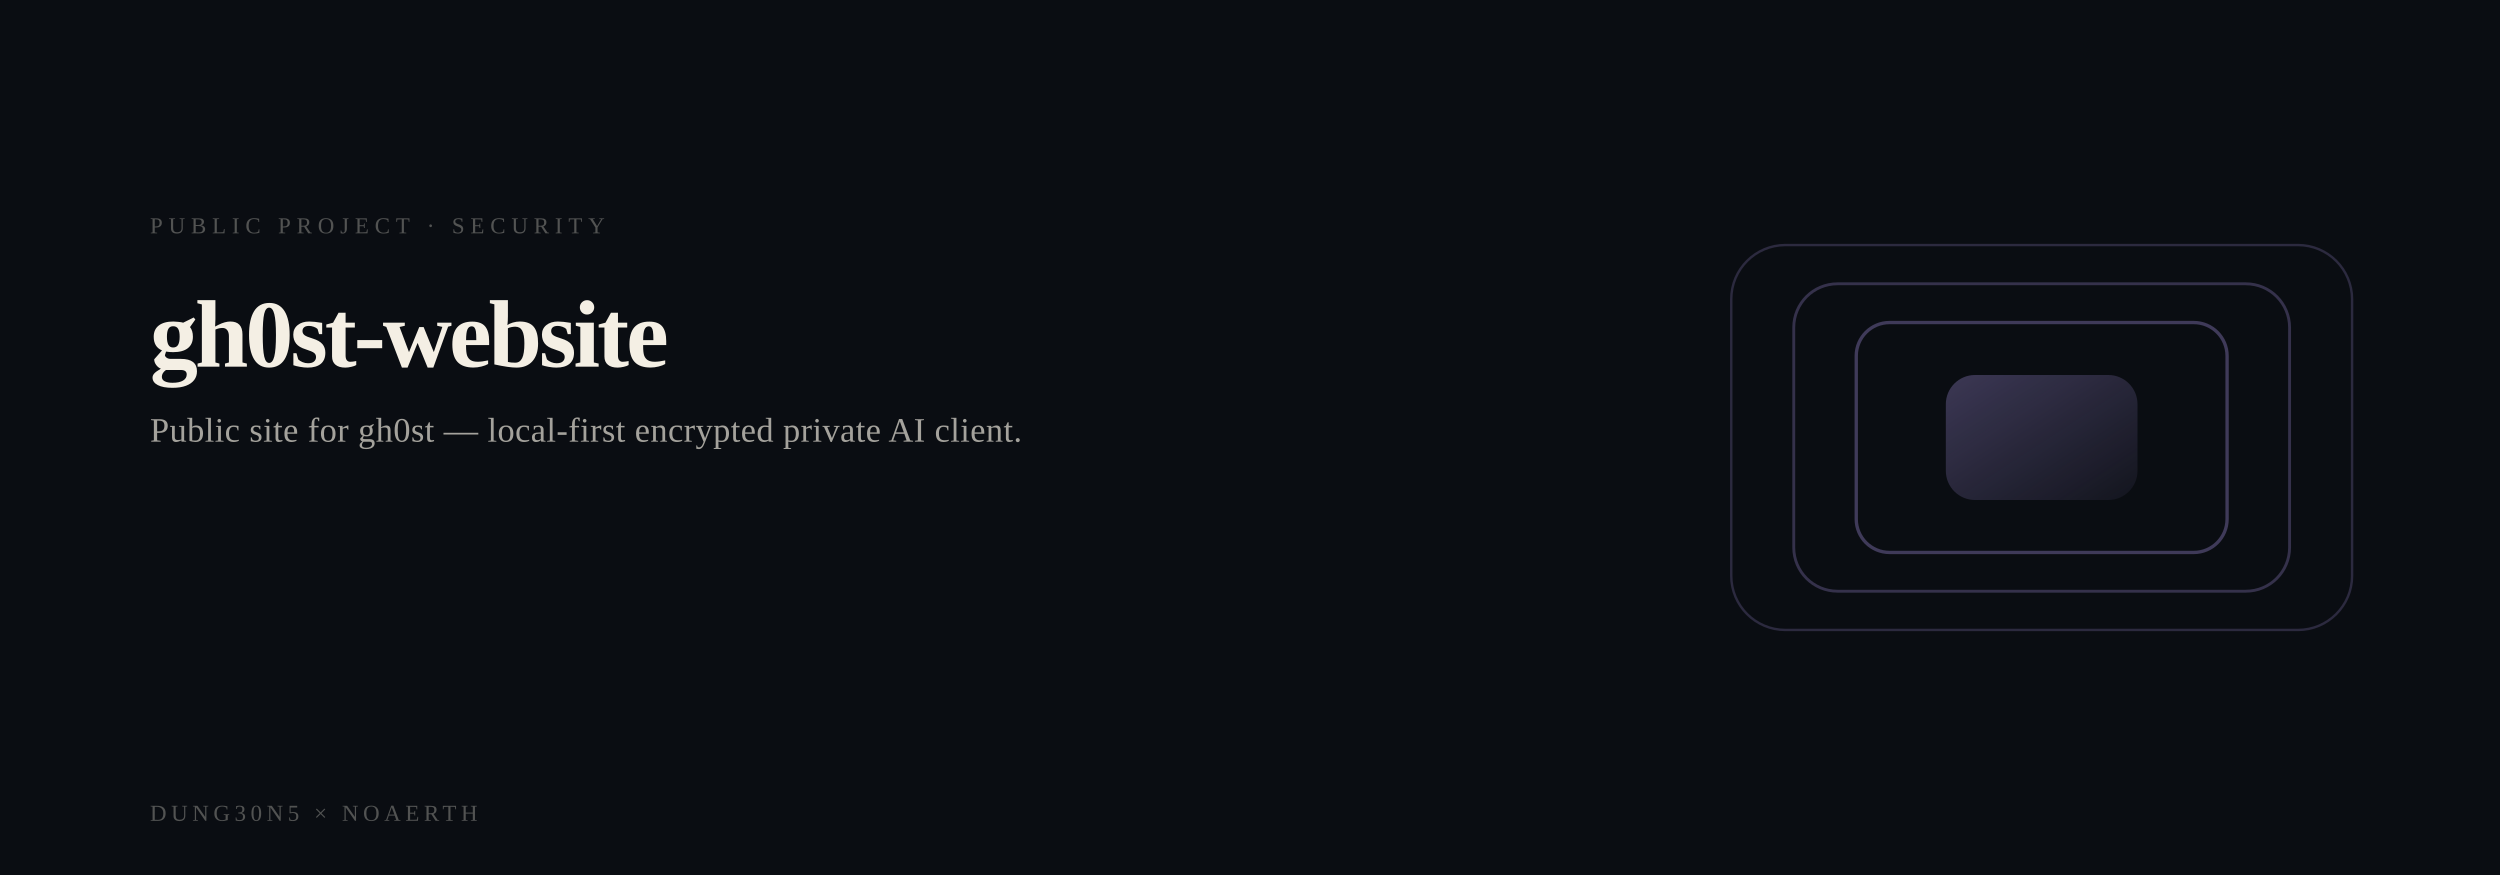
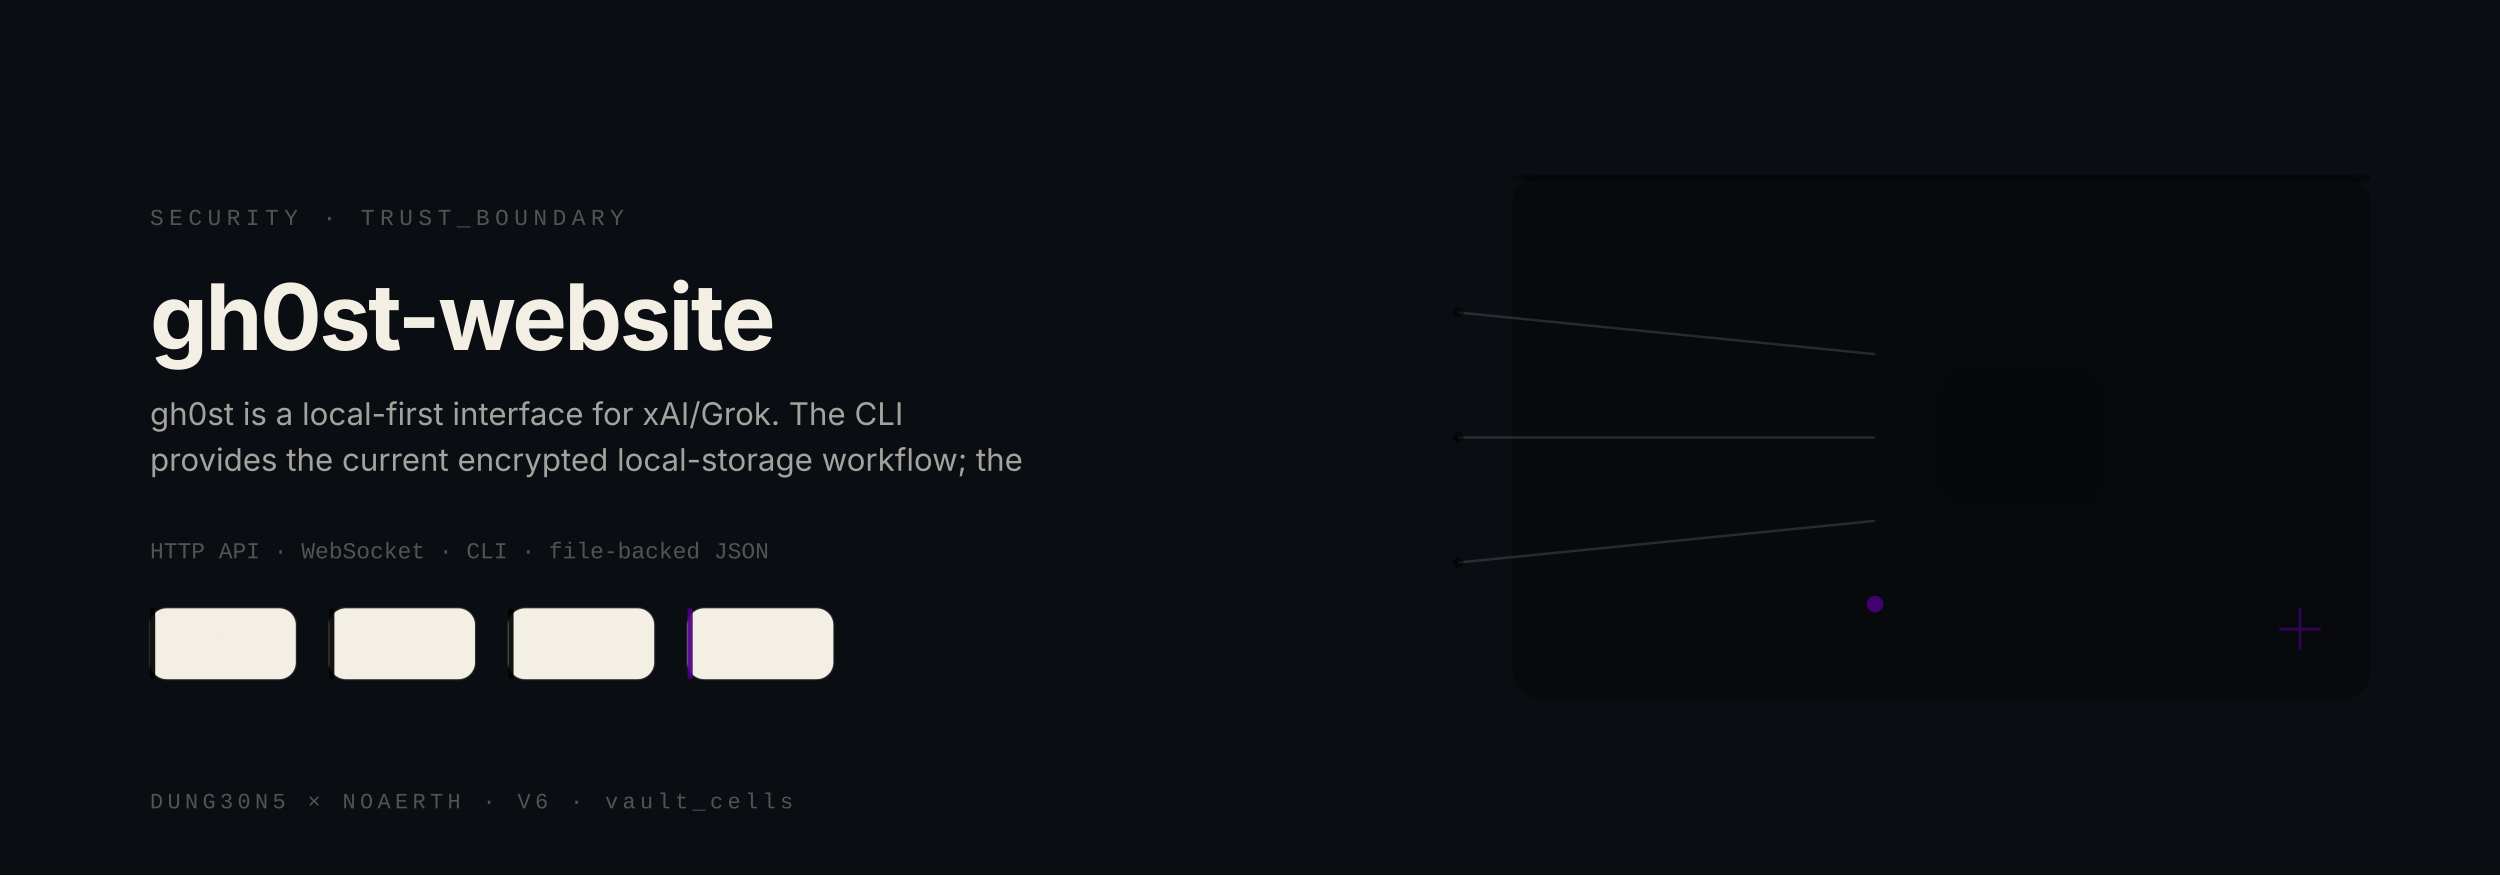
- <svg xmlns="http://www.w3.org/2000/svg" viewBox="0 0 1200 420" width="1200" height="420" role="img" aria-label="gh0st-website: closed concentric containment around a protected core. Motion depicts threat approaches a boundary, the boundary reacts, the path closes.">
-   <defs>
-     <linearGradient id="hero-gh0st-website-dark-a" x1="0" y1="0" x2="1" y2="1">
-       <stop offset="0" stop-color="#9d8bd6" stop-opacity="0.85" />
-       <stop offset="1" stop-color="#9d8bd6" stop-opacity="0.15" />
-     </linearGradient>
-   </defs>
+ <svg xmlns="http://www.w3.org/2000/svg" viewBox="0 0 1200 420" width="1200" height="420" role="img" aria-label="gh0st-website: traffic reaches a boundary; the boundary admits some and holds the rest">
  <rect width="1200" height="420" fill="#0a0d12" />
-   <rect x="891" y="154.82" width="178" height="110.36" rx="16" fill="none" stroke="#9d8bd6" stroke-width="1.60" opacity="0.36" />
-   <rect x="861" y="136.22" width="238" height="147.56" rx="21" fill="none" stroke="#9d8bd6" stroke-width="1.38" opacity="0.29" />
-   <rect x="831" y="117.62" width="298" height="184.76" rx="26" fill="none" stroke="#9d8bd6" stroke-width="1.16" opacity="0.23" />
-   <rect x="934" y="180" width="92" height="60" rx="14" fill="url(#hero-gh0st-website-dark-a)" opacity="0.40" />
-   <text x="72" y="112" fill="#f4efe44f" font-size="11" letter-spacing="2.8">PUBLIC PROJECT · SECURITY</text>
-   <text x="72" y="176" fill="#f4efe4" font-size="46" font-weight="660" letter-spacing="-1.4">gh0st-website</text>
-   <text x="72" y="212" fill="#f4efe4a8" font-size="16.5" letter-spacing="0.2">Public site for gh0st — local-first encrypted private AI client.</text>
-   <rect x="72" y="266" width="106" height="40" rx="9" fill="#f4efe4" fill-opacity="0.05" stroke="#f4efe424" stroke-width="1.1" opacity="0">
-     <animate attributeName="opacity" from="0" to="1" dur="0.5s" begin="0.50s" fill="freeze" />
-   </rect>
-   <rect x="72" y="266" width="2.5" height="40" rx="1.2" fill="#9d8bd6" opacity="0">
-     <animate attributeName="opacity" from="0" to="0.9" dur="0.5s" begin="0.50s" fill="freeze" />
-   </rect>
-   <text x="125" y="291" fill="#f4efe4" font-size="11.5" text-anchor="middle" font-family="ui-monospace,SFMono-Regular,Menlo,monospace" opacity="0">approach<animate attributeName="opacity" from="0" to="1" dur="0.5s" begin="0.65s" fill="freeze" />
-   </text>
-   <rect x="194" y="266" width="106" height="40" rx="9" fill="#f4efe4" fill-opacity="0.05" stroke="#f4efe424" stroke-width="1.1" opacity="0">
-     <animate attributeName="opacity" from="0" to="1" dur="0.5s" begin="1.00s" fill="freeze" />
-   </rect>
-   <rect x="194" y="266" width="2.5" height="40" rx="1.2" fill="#9d8bd6" opacity="0">
-     <animate attributeName="opacity" from="0" to="0.9" dur="0.5s" begin="1.00s" fill="freeze" />
-   </rect>
-   <text x="247" y="291" fill="#f4efe4" font-size="11.5" text-anchor="middle" font-family="ui-monospace,SFMono-Regular,Menlo,monospace" opacity="0">detect<animate attributeName="opacity" from="0" to="1" dur="0.5s" begin="1.15s" fill="freeze" />
-   </text>
-   <rect x="316" y="266" width="106" height="40" rx="9" fill="#f4efe4" fill-opacity="0.05" stroke="#f4efe424" stroke-width="1.1" opacity="0">
-     <animate attributeName="opacity" from="0" to="1" dur="0.5s" begin="1.50s" fill="freeze" />
-   </rect>
-   <rect x="316" y="266" width="2.5" height="40" rx="1.2" fill="#9d8bd6" opacity="0">
-     <animate attributeName="opacity" from="0" to="0.9" dur="0.5s" begin="1.50s" fill="freeze" />
-   </rect>
-   <text x="369" y="291" fill="#f4efe4" font-size="11.5" text-anchor="middle" font-family="ui-monospace,SFMono-Regular,Menlo,monospace" opacity="0">contain<animate attributeName="opacity" from="0" to="1" dur="0.5s" begin="1.65s" fill="freeze" />
-   </text>
-   <rect x="438" y="266" width="106" height="40" rx="9" fill="#f4efe4" fill-opacity="0.05" stroke="#f4efe424" stroke-width="1.1" opacity="0">
-     <animate attributeName="opacity" from="0" to="1" dur="0.5s" begin="2.00s" fill="freeze" />
-   </rect>
-   <rect x="438" y="266" width="2.5" height="40" rx="1.2" fill="#e0796b" opacity="0">
-     <animate attributeName="opacity" from="0" to="0.9" dur="0.5s" begin="2.00s" fill="freeze" />
-   </rect>
-   <text x="491" y="291" fill="#f4efe4" font-size="11.5" text-anchor="middle" font-family="ui-monospace,SFMono-Regular,Menlo,monospace" opacity="0">close<animate attributeName="opacity" from="0" to="1" dur="0.5s" begin="2.15s" fill="freeze" />
-   </text>
-   <text x="72" y="394" fill="#f4efe44f" font-size="11" letter-spacing="2.2">DUNG30N5 × NOAERTH</text>
+   <text x="72" y="108" font-family="ui-monospace, SFMono-Regular, Menlo, Monaco, Consolas, 'Liberation Mono', monospace" font-size="11" letter-spacing="2.6" fill="#f4efe44f">SECURITY · TRUST_BOUNDARY</text>
+   <text x="72" y="168" font-family="-apple-system, BlinkMacSystemFont, 'Segoe UI', Inter, Helvetica, Arial, sans-serif" font-size="44" font-weight="660" letter-spacing="-1.2" fill="#f4efe4">gh0st-website</text>
+   <text x="72" y="204" font-family="-apple-system, BlinkMacSystemFont, 'Segoe UI', Inter, Helvetica, Arial, sans-serif" font-size="15" fill="#f4efe4a8">gh0st is a local-first interface for xAI/Grok. The CLI</text>
+   <text x="72" y="226" font-family="-apple-system, BlinkMacSystemFont, 'Segoe UI', Inter, Helvetica, Arial, sans-serif" font-size="15" fill="#f4efe4a8">provides the current encrypted local-storage workflow; the</text>
+   <text x="72" y="268" font-family="ui-monospace, SFMono-Regular, Menlo, Monaco, Consolas, 'Liberation Mono', monospace" font-size="11" fill="#f4efe44f">HTTP API · WebSocket · CLI · file-backed JSON</text>
+   <rect x="72.0" y="292.0" width="70.0" height="34.0" rx="8" fill="#f4efe4" stroke="#f4efe424" stroke-width="1.1" />
+   <rect x="72.0" y="292.0" width="2.5" height="34.0" rx="1.2" fill="amber" opacity="0.92" />
+   <text x="107.0" y="314" font-family="ui-monospace, SFMono-Regular, Menlo, Monaco, Consolas, 'Liberation Mono', monospace" font-size="11" fill="#f4efe4" fill-opacity="0.82" text-anchor="middle">files</text>
+   <rect x="158.0" y="292.0" width="70.0" height="34.0" rx="8" fill="#f4efe4" stroke="#f4efe424" stroke-width="1.1" />
+   <rect x="158.0" y="292.0" width="2.5" height="34.0" rx="1.2" fill="amber" opacity="0.92" />
+   <text x="193.0" y="314" font-family="ui-monospace, SFMono-Regular, Menlo, Monaco, Consolas, 'Liberation Mono', monospace" font-size="11" fill="#f4efe4" fill-opacity="0.82" text-anchor="middle">security</text>
+   <rect x="244.0" y="292.0" width="70.0" height="34.0" rx="8" fill="#f4efe4" stroke="#f4efe424" stroke-width="1.1" />
+   <rect x="244.0" y="292.0" width="2.5" height="34.0" rx="1.2" fill="amber" opacity="0.92" />
+   <text x="279.0" y="314" font-family="ui-monospace, SFMono-Regular, Menlo, Monaco, Consolas, 'Liberation Mono', monospace" font-size="11" fill="#f4efe4" fill-opacity="0.82" text-anchor="middle">xai</text>
+   <rect x="330.0" y="292.0" width="70.0" height="34.0" rx="8" fill="#f4efe4" stroke="#f4efe424" stroke-width="1.1" />
+   <rect x="330.0" y="292.0" width="2.5" height="34.0" rx="1.2" fill="indigo" opacity="0.92" />
+   <text x="365.0" y="314" font-family="ui-monospace, SFMono-Regular, Menlo, Monaco, Consolas, 'Liberation Mono', monospace" font-size="11" fill="#f4efe4" fill-opacity="0.82" text-anchor="middle">storage</text>
+   <rect x="726.0" y="84.0" width="412.0" height="252.0" rx="14" fill="amber" fill-opacity="0.34" />
+   <line x1="740.0" y1="85.0" x2="1124.0" y2="85.0" stroke="amber" stroke-width="1.6" opacity="0.4" />
+   <rect x="726.0" y="84.0" width="412.0" height="252.0" rx="18" fill="none" stroke="amber" stroke-width="1.2" opacity="0.34" />
+   <rect x="748.0" y="99.4" width="368.0" height="221.2" rx="14" fill="none" stroke="amber" stroke-width="1.2" opacity="0.25" />
+   <rect x="770.0" y="114.8" width="324.0" height="190.4" rx="10" fill="none" stroke="amber" stroke-width="1.2" opacity="0.16" />
+   <rect x="726.0" y="84.0" width="412.0" height="3" rx="1.5" fill="amber" opacity="0.35" />
+   <path d="M1094.0 302.0 h20 M1104.0 292.0 v20" stroke="indigo" stroke-width="1.4" opacity="0.6" />
+   <rect x="820" y="96" width="300" height="228" rx="20" fill="none" stroke="amber" stroke-width="1.6" opacity="0.42" />
+   <circle cx="970.0" cy="210.0" r="74.0" fill="none" stroke="amber" stroke-width="1.1" opacity="0.28" />
+   <rect x="930" y="176" width="80" height="68" rx="14" fill="amber" opacity="0.16" />
+   <line x1="700" y1="150" x2="900" y2="170" stroke="#f4efe424" stroke-width="1.2" />
+   <circle cx="700.0" cy="150.0" r="2.6" fill="amber" opacity="0.5" />
+   <line x1="700" y1="210" x2="900" y2="210" stroke="#f4efe424" stroke-width="1.2" />
+   <circle cx="700.0" cy="210.0" r="2.6" fill="amber" opacity="0.5" />
+   <line x1="700" y1="270" x2="900" y2="250" stroke="#f4efe424" stroke-width="1.2" />
+   <circle cx="700.0" cy="270.0" r="2.6" fill="amber" opacity="0.5" />
+   <circle cx="900" cy="290" r="4" fill="indigo" opacity="0.85" />
+   <text x="72" y="388" font-family="ui-monospace, SFMono-Regular, Menlo, Monaco, Consolas, 'Liberation Mono', monospace" font-size="10.5" letter-spacing="2.1" fill="#f4efe44f">DUNG30N5 × NOAERTH · V6 · vault_cells</text>
</svg>
